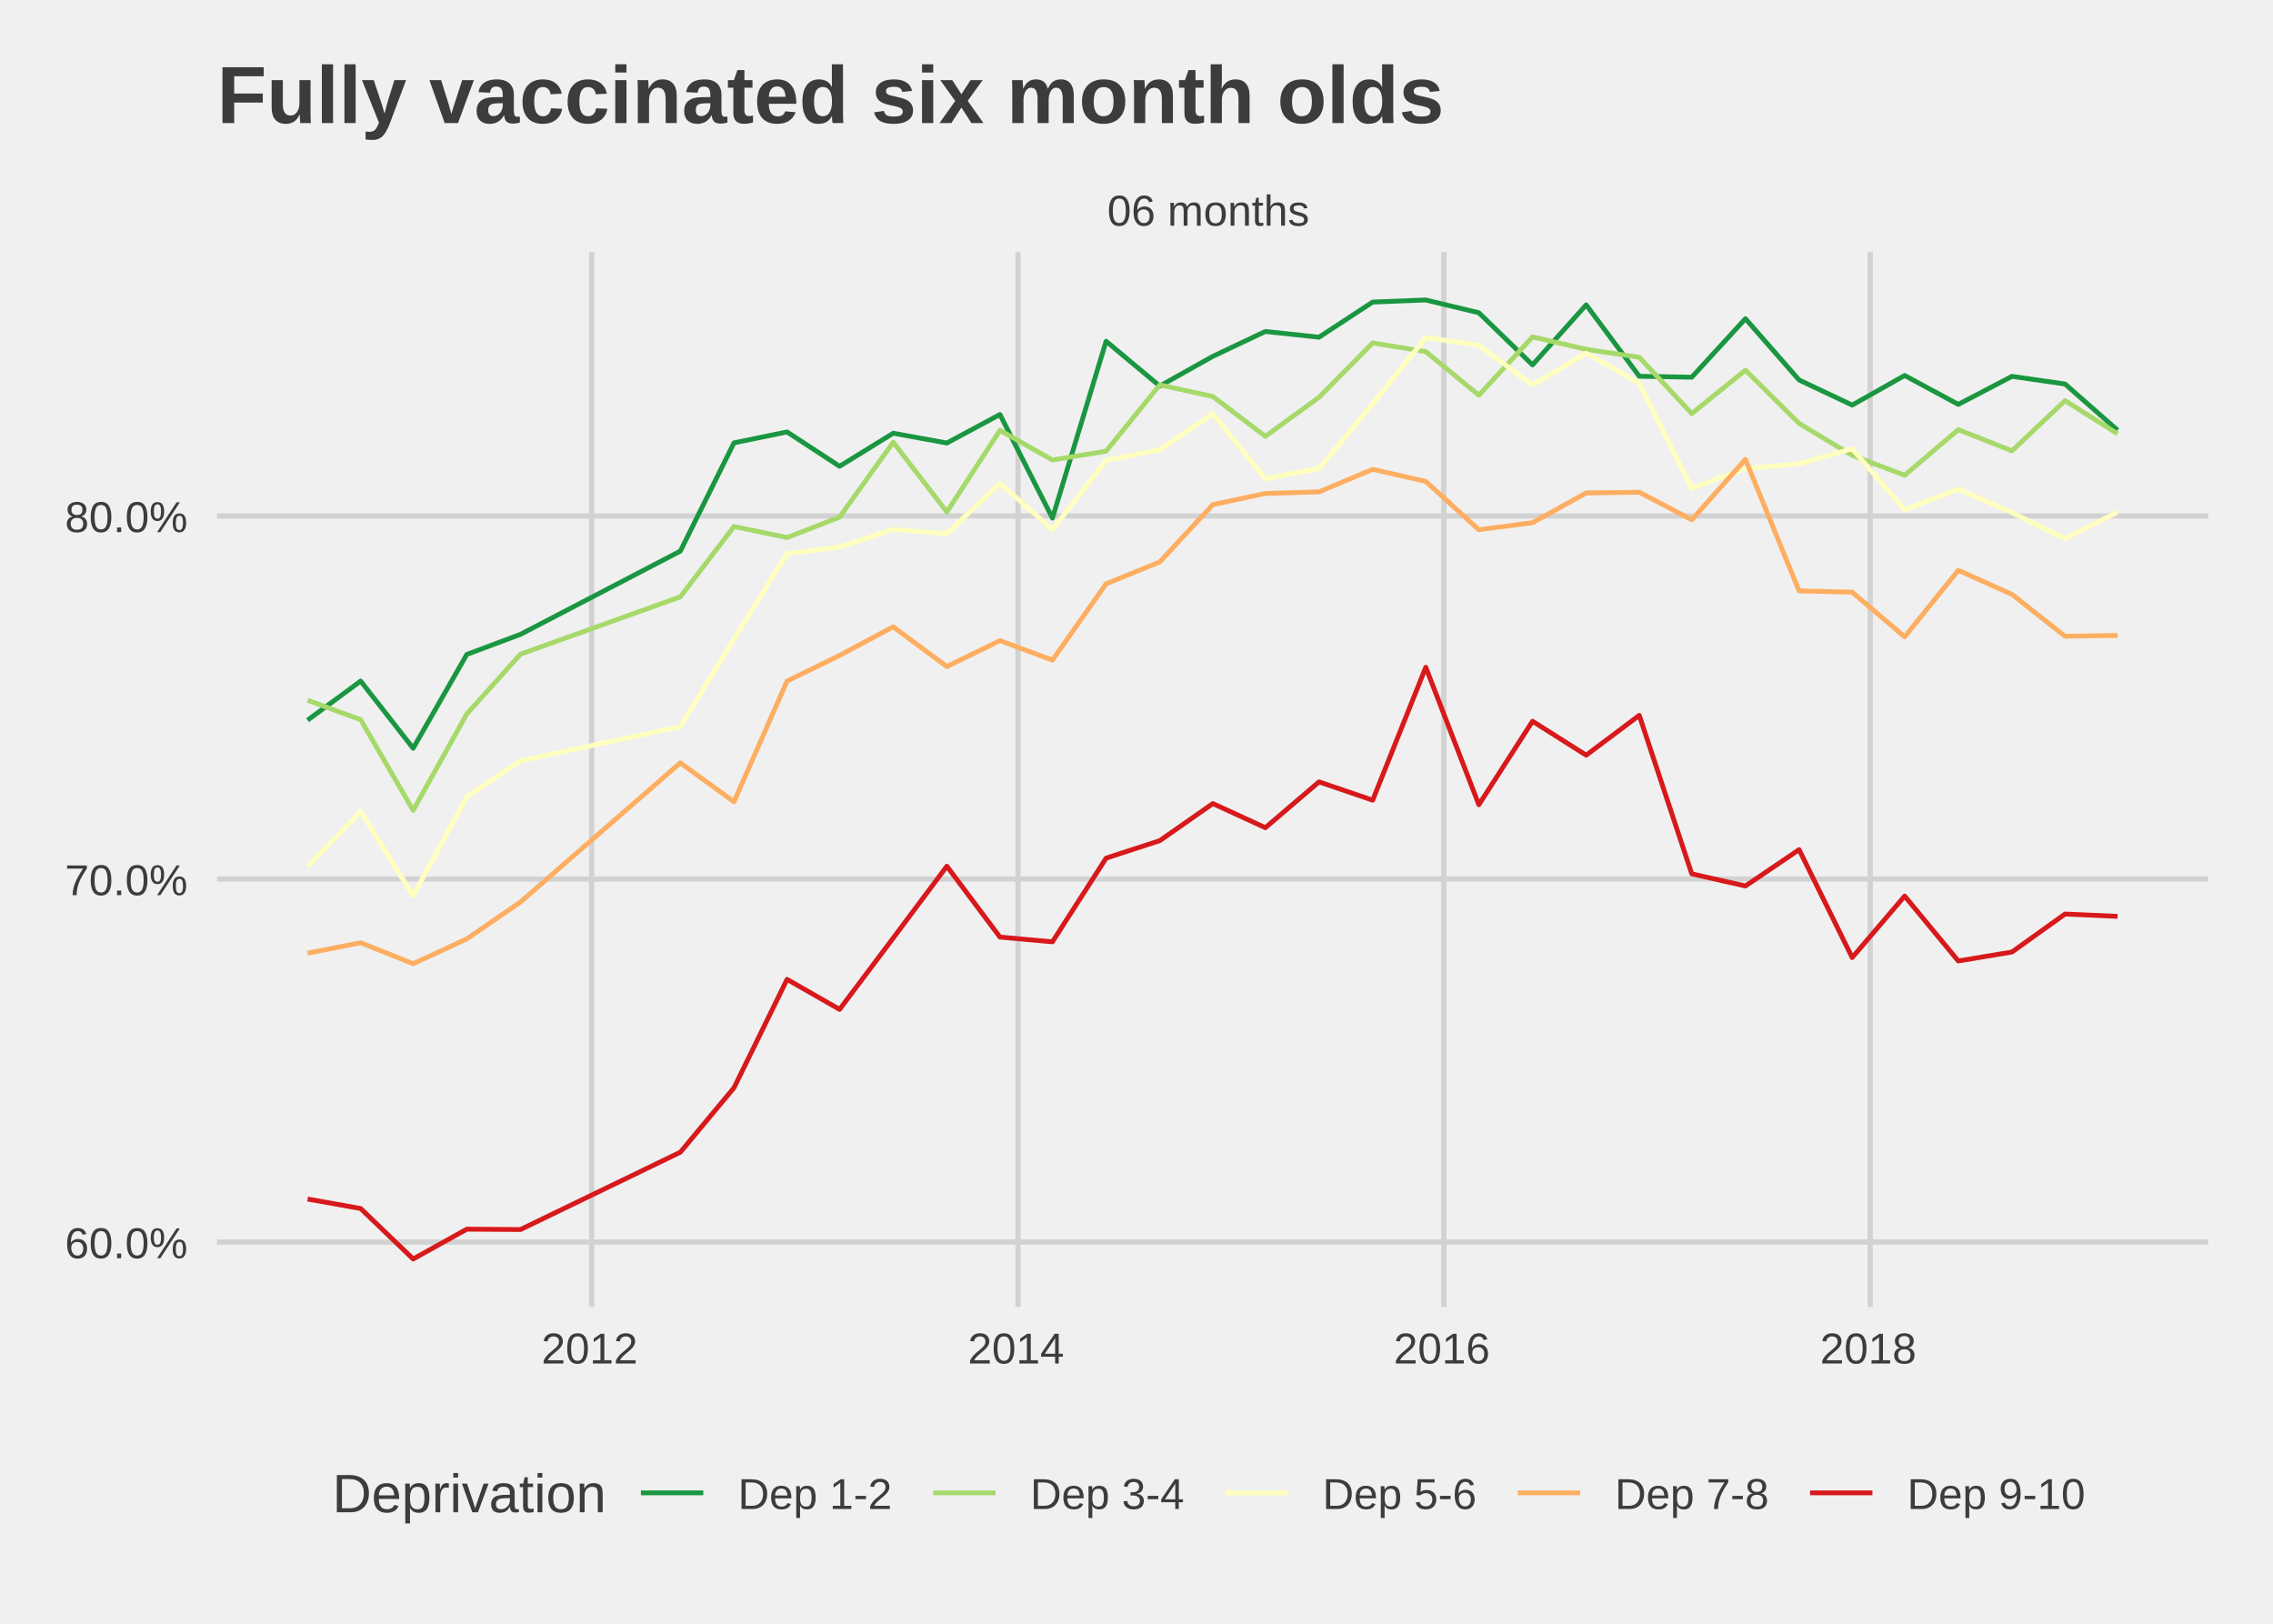
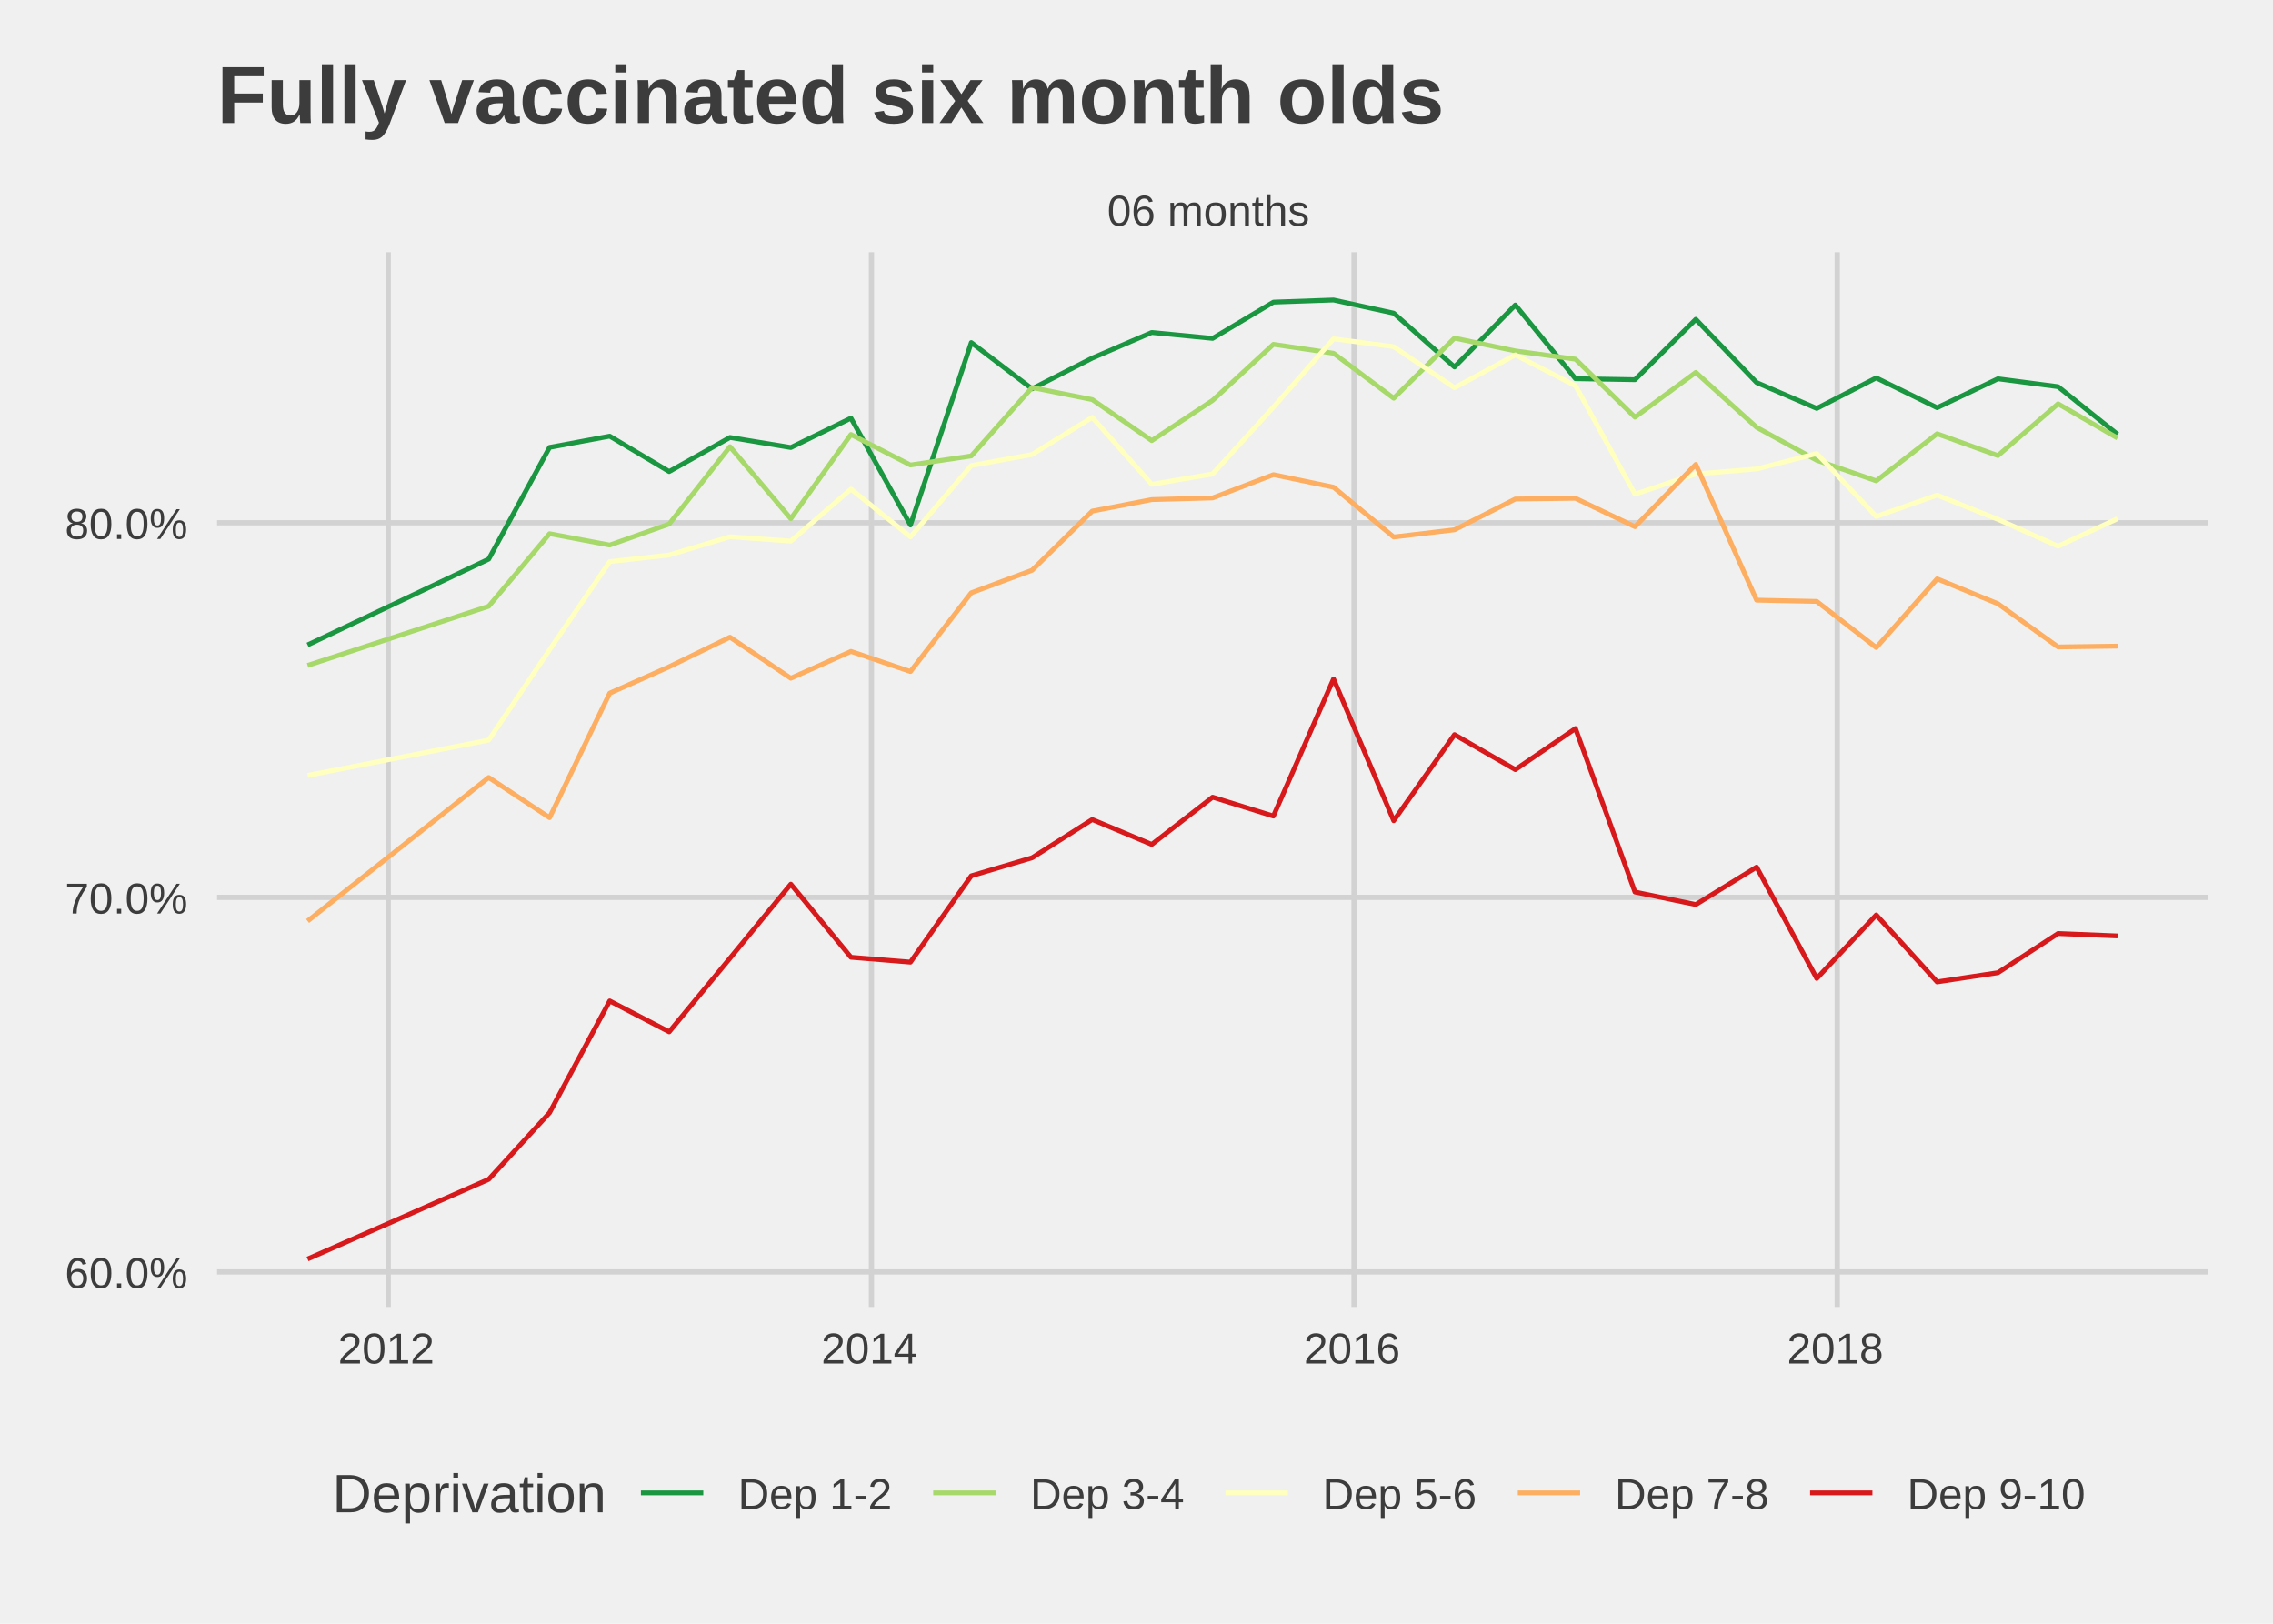
<svg xmlns="http://www.w3.org/2000/svg" viewBox="0 0 504.00 360.00">
  <defs>
    <style type="text/css">
    line, polyline, polygon, path, rect, circle {
      fill: none;
      stroke: #000000;
      stroke-linecap: round;
      stroke-linejoin: round;
      stroke-miterlimit: 10.00;
    }
  </style>
  </defs>
  <rect width="100%" height="100%" style="stroke: none; fill: #FFFFFF;" />
  <rect x="0.00" y="0.00" width="504.00" height="360.00" style="stroke-width: 1.16; stroke: none; fill: #F0F0F0;" />
  <defs>
    <clipPath id="cpNDguMTN8NDg5LjYwfDI4OS43Nnw1NS44OA==">
      <rect x="48.13" y="55.88" width="441.47" height="233.88" />
    </clipPath>
  </defs>
  <rect x="48.13" y="55.88" width="441.47" height="233.88" style="stroke-width: 1.16; stroke: none; fill: #F0F0F0;" clip-path="url(#cpNDguMTN8NDg5LjYwfDI4OS43Nnw1NS44OA==)" />
-   <polyline points="48.13,275.38 489.60,275.38 " style="stroke-width: 1.16; stroke: #D2D2D2; stroke-linecap: butt;" clip-path="url(#cpNDguMTN8NDg5LjYwfDI4OS43Nnw1NS44OA==)" />
-   <polyline points="48.13,194.89 489.60,194.89 " style="stroke-width: 1.16; stroke: #D2D2D2; stroke-linecap: butt;" clip-path="url(#cpNDguMTN8NDg5LjYwfDI4OS43Nnw1NS44OA==)" />
-   <polyline points="48.13,114.39 489.60,114.39 " style="stroke-width: 1.16; stroke: #D2D2D2; stroke-linecap: butt;" clip-path="url(#cpNDguMTN8NDg5LjYwfDI4OS43Nnw1NS44OA==)" />
-   <polyline points="131.19,289.76 131.19,55.88 " style="stroke-width: 1.16; stroke: #D2D2D2; stroke-linecap: butt;" clip-path="url(#cpNDguMTN8NDg5LjYwfDI4OS43Nnw1NS44OA==)" />
-   <polyline points="225.73,289.76 225.73,55.88 " style="stroke-width: 1.16; stroke: #D2D2D2; stroke-linecap: butt;" clip-path="url(#cpNDguMTN8NDg5LjYwfDI4OS43Nnw1NS44OA==)" />
-   <polyline points="320.15,289.76 320.15,55.88 " style="stroke-width: 1.16; stroke: #D2D2D2; stroke-linecap: butt;" clip-path="url(#cpNDguMTN8NDg5LjYwfDI4OS43Nnw1NS44OA==)" />
-   <polyline points="414.69,289.76 414.69,55.88 " style="stroke-width: 1.16; stroke: #D2D2D2; stroke-linecap: butt;" clip-path="url(#cpNDguMTN8NDg5LjYwfDI4OS43Nnw1NS44OA==)" />
-   <polyline points="68.20,159.67 79.97,151.00 91.61,165.90 103.51,145.09 115.41,140.64 150.85,122.19 162.75,98.18 174.52,95.77 186.16,103.38 198.06,96.05 209.95,98.22 221.72,91.90 233.36,114.87 245.26,75.66 257.16,85.59 268.93,79.00 280.57,73.49 292.47,74.76 304.37,66.97 316.14,66.51 327.91,69.34 339.81,80.90 351.71,67.59 363.48,83.42 375.12,83.63 387.02,70.66 398.92,84.25 410.69,89.81 422.33,83.25 434.22,89.66 446.12,83.44 457.89,85.14 469.53,95.38 " style="stroke-width: 1.07; stroke: #1A9641; stroke-linecap: butt;" clip-path="url(#cpNDguMTN8NDg5LjYwfDI4OS43Nnw1NS44OA==)" />
-   <polyline points="68.20,155.26 79.97,159.56 91.61,179.67 103.51,158.29 115.41,145.04 150.85,132.32 162.75,116.74 174.52,119.18 186.16,114.66 198.06,98.04 209.95,113.50 221.72,95.41 233.36,101.98 245.26,100.03 257.16,85.33 268.93,87.91 280.57,96.74 292.47,88.09 304.37,76.04 316.14,77.96 327.91,87.62 339.81,74.70 351.71,77.45 363.48,79.22 375.12,91.69 387.02,82.07 398.92,93.88 410.69,100.96 422.33,105.37 434.22,95.26 446.12,99.95 457.89,88.83 469.53,96.18 " style="stroke-width: 1.07; stroke: #A6D96A; stroke-linecap: butt;" clip-path="url(#cpNDguMTN8NDg5LjYwfDI4OS43Nnw1NS44OA==)" />
-   <polyline points="68.20,192.07 79.97,179.90 91.61,198.59 103.51,176.66 115.41,168.68 150.85,161.08 162.75,141.67 174.52,122.73 186.16,121.31 198.06,117.39 209.95,118.33 221.72,107.16 233.36,117.40 245.26,102.09 257.16,99.71 268.93,91.73 280.57,106.13 292.47,103.89 304.37,89.53 316.14,74.85 327.91,76.54 339.81,85.36 351.71,78.31 363.48,84.94 375.12,108.24 387.02,103.89 398.92,102.83 410.69,99.50 422.33,113.04 434.22,108.44 446.12,113.64 457.89,119.42 469.53,113.51 " style="stroke-width: 1.07; stroke: #FFFFBF; stroke-linecap: butt;" clip-path="url(#cpNDguMTN8NDg5LjYwfDI4OS43Nnw1NS44OA==)" />
-   <polyline points="68.20,211.32 79.97,209.02 91.61,213.67 103.51,208.16 115.41,199.98 150.85,169.13 162.75,177.76 174.52,151.00 186.16,145.32 198.06,138.97 209.95,147.79 221.72,142.03 233.36,146.35 245.26,129.43 257.16,124.59 268.93,111.88 280.57,109.41 292.47,109.05 304.37,104.05 316.14,106.74 327.91,117.44 339.81,115.89 351.71,109.29 363.48,109.13 375.12,115.23 387.02,101.85 398.92,131.01 410.69,131.29 422.33,141.19 434.22,126.44 446.12,131.78 457.89,141.06 469.53,140.89 " style="stroke-width: 1.07; stroke: #FDAE61; stroke-linecap: butt;" clip-path="url(#cpNDguMTN8NDg5LjYwfDI4OS43Nnw1NS44OA==)" />
-   <polyline points="68.20,265.84 79.97,267.94 91.61,279.13 103.51,272.52 115.41,272.60 150.85,255.46 162.75,241.17 174.52,217.14 186.16,223.79 198.06,207.97 209.95,192.05 221.72,207.76 233.36,208.81 245.26,190.26 257.16,186.38 268.93,178.16 280.57,183.51 292.47,173.35 304.37,177.41 316.14,147.94 327.91,178.41 339.81,159.91 351.71,167.43 363.48,158.60 375.12,193.74 387.02,196.43 398.92,188.38 410.69,212.30 422.33,198.67 434.22,213.06 446.12,211.07 457.89,202.65 469.53,203.17 " style="stroke-width: 1.07; stroke: #D7191C; stroke-linecap: butt;" clip-path="url(#cpNDguMTN8NDg5LjYwfDI4OS43Nnw1NS44OA==)" />
+   <polyline points="48.13,282.00 489.60,282.00 " style="stroke-width: 1.16; stroke: #D2D2D2; stroke-linecap: butt;" clip-path="url(#cpNDguMTN8NDg5LjYwfDI4OS43Nnw1NS44OA==)" />
+   <polyline points="48.13,198.96 489.60,198.96 " style="stroke-width: 1.16; stroke: #D2D2D2; stroke-linecap: butt;" clip-path="url(#cpNDguMTN8NDg5LjYwfDI4OS43Nnw1NS44OA==)" />
+   <polyline points="48.13,115.91 489.60,115.91 " style="stroke-width: 1.16; stroke: #D2D2D2; stroke-linecap: butt;" clip-path="url(#cpNDguMTN8NDg5LjYwfDI4OS43Nnw1NS44OA==)" />
+   <polyline points="86.08,289.76 86.08,55.88 " style="stroke-width: 1.16; stroke: #D2D2D2; stroke-linecap: butt;" clip-path="url(#cpNDguMTN8NDg5LjYwfDI4OS43Nnw1NS44OA==)" />
+   <polyline points="193.23,289.76 193.23,55.88 " style="stroke-width: 1.16; stroke: #D2D2D2; stroke-linecap: butt;" clip-path="url(#cpNDguMTN8NDg5LjYwfDI4OS43Nnw1NS44OA==)" />
+   <polyline points="300.23,289.76 300.23,55.88 " style="stroke-width: 1.16; stroke: #D2D2D2; stroke-linecap: butt;" clip-path="url(#cpNDguMTN8NDg5LjYwfDI4OS43Nnw1NS44OA==)" />
+   <polyline points="407.38,289.76 407.38,55.88 " style="stroke-width: 1.16; stroke: #D2D2D2; stroke-linecap: butt;" clip-path="url(#cpNDguMTN8NDg5LjYwfDI4OS43Nnw1NS44OA==)" />
+   <polyline points="68.20,142.99 108.36,123.96 121.85,99.19 135.19,96.70 148.38,104.55 161.86,96.99 175.35,99.22 188.69,92.71 201.88,116.40 215.37,75.95 228.85,86.20 242.19,79.39 255.38,73.71 268.87,75.02 282.35,66.98 295.69,66.51 309.03,69.43 322.51,81.36 336.00,67.62 349.34,83.96 362.53,84.18 376.02,70.79 389.50,84.81 402.84,90.55 416.03,83.78 429.52,90.39 443.00,83.98 456.34,85.73 469.53,96.30 " style="stroke-width: 1.07; stroke: #1A9641; stroke-linecap: butt;" clip-path="url(#cpNDguMTN8NDg5LjYwfDI4OS43Nnw1NS44OA==)" />
+   <polyline points="68.20,147.53 108.36,134.41 121.85,118.33 135.19,120.85 148.38,116.18 161.86,99.04 175.35,115.00 188.69,96.33 201.88,103.10 215.37,101.09 228.85,85.93 242.19,88.59 255.38,97.69 268.87,88.77 282.35,76.34 295.69,78.32 309.03,88.29 322.51,74.96 336.00,77.80 349.34,79.63 362.53,92.49 376.02,82.56 389.50,94.74 402.84,102.05 416.03,106.61 429.52,96.17 443.00,101.01 456.34,89.53 469.53,97.12 " style="stroke-width: 1.07; stroke: #A6D96A; stroke-linecap: butt;" clip-path="url(#cpNDguMTN8NDg5LjYwfDI4OS43Nnw1NS44OA==)" />
+   <polyline points="68.20,171.92 108.36,164.08 121.85,144.05 135.19,124.52 148.38,123.05 161.86,119.00 175.35,119.97 188.69,108.44 201.88,119.02 215.37,103.22 228.85,100.76 242.19,92.53 255.38,107.38 268.87,105.08 282.35,90.26 295.69,75.12 309.03,76.86 322.51,85.96 336.00,78.68 349.34,85.52 362.53,109.56 376.02,105.08 389.50,103.98 402.84,100.55 416.03,114.51 429.52,109.77 443.00,115.14 456.34,121.10 469.53,115.00 " style="stroke-width: 1.07; stroke: #FFFFBF; stroke-linecap: butt;" clip-path="url(#cpNDguMTN8NDg5LjYwfDI4OS43Nnw1NS44OA==)" />
+   <polyline points="68.20,204.21 108.36,172.38 121.85,181.28 135.19,153.68 148.38,147.82 161.86,141.27 175.35,150.37 188.69,144.42 201.88,148.88 215.37,131.43 228.85,126.43 242.19,113.32 255.38,110.77 268.87,110.40 282.35,105.24 295.69,108.02 309.03,119.06 322.51,117.46 336.00,110.64 349.34,110.48 362.53,116.77 376.02,102.97 389.50,133.06 402.84,133.34 416.03,143.56 429.52,128.34 443.00,133.85 456.34,143.43 469.53,143.25 " style="stroke-width: 1.07; stroke: #FDAE61; stroke-linecap: butt;" clip-path="url(#cpNDguMTN8NDg5LjYwfDI4OS43Nnw1NS44OA==)" />
+   <polyline points="68.20,279.13 108.36,261.46 121.85,246.70 135.19,221.92 148.38,228.77 161.86,212.45 175.35,196.03 188.69,212.24 201.88,213.32 215.37,194.18 228.85,190.18 242.19,181.70 255.38,187.22 268.87,176.74 282.35,180.93 295.69,150.52 309.03,181.96 322.51,162.87 336.00,170.63 349.34,161.52 362.53,197.77 376.02,200.55 389.50,192.25 402.84,216.93 416.03,202.86 429.52,217.70 443.00,215.66 456.34,206.97 469.53,207.51 " style="stroke-width: 1.07; stroke: #D7191C; stroke-linecap: butt;" clip-path="url(#cpNDguMTN8NDg5LjYwfDI4OS43Nnw1NS44OA==)" />
  <rect x="48.13" y="55.88" width="441.47" height="233.88" style="stroke-width: 1.16; stroke: none;" clip-path="url(#cpNDguMTN8NDg5LjYwfDI4OS43Nnw1NS44OA==)" />
  <defs>
    <clipPath id="cpMC4wMHw1MDQuMDB8MzYwLjAwfDAuMDA=">
      <rect x="0.00" y="0.00" width="504.00" height="360.00" />
    </clipPath>
  </defs>
  <defs>
    <clipPath id="cpNDguMTN8NDg5LjYwfDU1Ljg4fDM3LjA1">
      <rect x="48.13" y="37.05" width="441.47" height="18.83" />
    </clipPath>
  </defs>
  <rect x="48.13" y="37.05" width="441.47" height="18.83" style="stroke-width: 1.16; stroke: none; fill: #F0F0F0;" clip-path="url(#cpNDguMTN8NDg5LjYwfDU1Ljg4fDM3LjA1)" />
  <g clip-path="url(#cpNDguMTN8NDg5LjYwfDU1Ljg4fDM3LjA1)">
    <text x="245.52" y="50.04" style="font-size: 9.60px; fill: #3C3C3C; font-family: Arial;" textLength="46.69px" lengthAdjust="spacingAndGlyphs">06 months</text>
  </g>
  <defs>
    <clipPath id="cpMC4wMHw1MDQuMDB8MzYwLjAwfDAuMDA=">
      <rect x="0.00" y="0.00" width="504.00" height="360.00" />
    </clipPath>
  </defs>
  <g clip-path="url(#cpMC4wMHw1MDQuMDB8MzYwLjAwfDAuMDA=)">
-     <text x="120.06" y="302.30" style="font-size: 9.60px; fill: #3C3C3C; font-family: Arial;" textLength="22.25px" lengthAdjust="spacingAndGlyphs">2012</text>
+     <text x="74.96" y="302.30" style="font-size: 9.60px; fill: #3C3C3C; font-family: Arial;" textLength="22.25px" lengthAdjust="spacingAndGlyphs">2012</text>
  </g>
  <g clip-path="url(#cpMC4wMHw1MDQuMDB8MzYwLjAwfDAuMDA=)">
-     <text x="214.61" y="302.30" style="font-size: 9.60px; fill: #3C3C3C; font-family: Arial;" textLength="22.25px" lengthAdjust="spacingAndGlyphs">2014</text>
+     <text x="182.11" y="302.30" style="font-size: 9.60px; fill: #3C3C3C; font-family: Arial;" textLength="22.25px" lengthAdjust="spacingAndGlyphs">2014</text>
  </g>
  <g clip-path="url(#cpMC4wMHw1MDQuMDB8MzYwLjAwfDAuMDA=)">
-     <text x="309.03" y="302.30" style="font-size: 9.60px; fill: #3C3C3C; font-family: Arial;" textLength="22.25px" lengthAdjust="spacingAndGlyphs">2016</text>
+     <text x="289.11" y="302.30" style="font-size: 9.60px; fill: #3C3C3C; font-family: Arial;" textLength="22.25px" lengthAdjust="spacingAndGlyphs">2016</text>
  </g>
  <g clip-path="url(#cpMC4wMHw1MDQuMDB8MzYwLjAwfDAuMDA=)">
-     <text x="403.57" y="302.30" style="font-size: 9.60px; fill: #3C3C3C; font-family: Arial;" textLength="22.25px" lengthAdjust="spacingAndGlyphs">2018</text>
+     <text x="396.26" y="302.30" style="font-size: 9.60px; fill: #3C3C3C; font-family: Arial;" textLength="22.25px" lengthAdjust="spacingAndGlyphs">2018</text>
  </g>
  <g clip-path="url(#cpMC4wMHw1MDQuMDB8MzYwLjAwfDAuMDA=)">
-     <text x="14.40" y="278.96" style="font-size: 9.60px; fill: #3C3C3C; font-family: Arial;" textLength="28.35px" lengthAdjust="spacingAndGlyphs">60.0%</text>
+     <text x="14.40" y="285.58" style="font-size: 9.60px; fill: #3C3C3C; font-family: Arial;" textLength="28.35px" lengthAdjust="spacingAndGlyphs">60.0%</text>
  </g>
  <g clip-path="url(#cpMC4wMHw1MDQuMDB8MzYwLjAwfDAuMDA=)">
-     <text x="14.40" y="198.47" style="font-size: 9.60px; fill: #3C3C3C; font-family: Arial;" textLength="28.35px" lengthAdjust="spacingAndGlyphs">70.0%</text>
+     <text x="14.40" y="202.54" style="font-size: 9.60px; fill: #3C3C3C; font-family: Arial;" textLength="28.35px" lengthAdjust="spacingAndGlyphs">70.0%</text>
  </g>
  <g clip-path="url(#cpMC4wMHw1MDQuMDB8MzYwLjAwfDAuMDA=)">
-     <text x="14.40" y="117.97" style="font-size: 9.60px; fill: #3C3C3C; font-family: Arial;" textLength="28.35px" lengthAdjust="spacingAndGlyphs">80.0%</text>
+     <text x="14.40" y="119.49" style="font-size: 9.60px; fill: #3C3C3C; font-family: Arial;" textLength="28.35px" lengthAdjust="spacingAndGlyphs">80.0%</text>
  </g>
  <rect x="67.73" y="316.36" width="402.27" height="29.24" style="stroke-width: 1.16; stroke: none; fill: #F0F0F0;" clip-path="url(#cpMC4wMHw1MDQuMDB8MzYwLjAwfDAuMDA=)" />
  <g clip-path="url(#cpMC4wMHw1MDQuMDB8MzYwLjAwfDAuMDA=)">
    <text x="73.71" y="335.28" style="font-size: 12.00px; fill: #3C3C3C; font-family: Arial;" textLength="60.70px" lengthAdjust="spacingAndGlyphs">Deprivation</text>
  </g>
  <rect x="140.38" y="322.34" width="17.28" height="17.28" style="stroke-width: 1.16; stroke: none; fill: #F0F0F0;" clip-path="url(#cpMC4wMHw1MDQuMDB8MzYwLjAwfDAuMDA=)" />
  <line x1="142.11" y1="330.98" x2="155.94" y2="330.98" style="stroke-width: 1.07; stroke: #1A9641; stroke-linecap: butt;" clip-path="url(#cpMC4wMHw1MDQuMDB8MzYwLjAwfDAuMDA=)" />
  <rect x="205.20" y="322.34" width="17.28" height="17.28" style="stroke-width: 1.16; stroke: none; fill: #F0F0F0;" clip-path="url(#cpMC4wMHw1MDQuMDB8MzYwLjAwfDAuMDA=)" />
  <line x1="206.92" y1="330.98" x2="220.75" y2="330.98" style="stroke-width: 1.07; stroke: #A6D96A; stroke-linecap: butt;" clip-path="url(#cpMC4wMHw1MDQuMDB8MzYwLjAwfDAuMDA=)" />
  <rect x="270.01" y="322.34" width="17.28" height="17.28" style="stroke-width: 1.16; stroke: none; fill: #F0F0F0;" clip-path="url(#cpMC4wMHw1MDQuMDB8MzYwLjAwfDAuMDA=)" />
  <line x1="271.73" y1="330.98" x2="285.56" y2="330.98" style="stroke-width: 1.07; stroke: #FFFFBF; stroke-linecap: butt;" clip-path="url(#cpMC4wMHw1MDQuMDB8MzYwLjAwfDAuMDA=)" />
  <rect x="334.82" y="322.34" width="17.28" height="17.28" style="stroke-width: 1.16; stroke: none; fill: #F0F0F0;" clip-path="url(#cpMC4wMHw1MDQuMDB8MzYwLjAwfDAuMDA=)" />
  <line x1="336.55" y1="330.98" x2="350.37" y2="330.98" style="stroke-width: 1.07; stroke: #FDAE61; stroke-linecap: butt;" clip-path="url(#cpMC4wMHw1MDQuMDB8MzYwLjAwfDAuMDA=)" />
  <rect x="399.63" y="322.34" width="17.28" height="17.28" style="stroke-width: 1.16; stroke: none; fill: #F0F0F0;" clip-path="url(#cpMC4wMHw1MDQuMDB8MzYwLjAwfDAuMDA=)" />
  <line x1="401.36" y1="330.98" x2="415.18" y2="330.98" style="stroke-width: 1.07; stroke: #D7191C; stroke-linecap: butt;" clip-path="url(#cpMC4wMHw1MDQuMDB8MzYwLjAwfDAuMDA=)" />
  <g clip-path="url(#cpMC4wMHw1MDQuMDB8MzYwLjAwfDAuMDA=)">
    <text x="163.64" y="334.56" style="font-size: 9.60px; fill: #3C3C3C; font-family: Arial;" textLength="35.58px" lengthAdjust="spacingAndGlyphs">Dep 1-2</text>
  </g>
  <g clip-path="url(#cpMC4wMHw1MDQuMDB8MzYwLjAwfDAuMDA=)">
    <text x="228.45" y="334.56" style="font-size: 9.60px; fill: #3C3C3C; font-family: Arial;" textLength="35.58px" lengthAdjust="spacingAndGlyphs">Dep 3-4</text>
  </g>
  <g clip-path="url(#cpMC4wMHw1MDQuMDB8MzYwLjAwfDAuMDA=)">
    <text x="293.26" y="334.56" style="font-size: 9.60px; fill: #3C3C3C; font-family: Arial;" textLength="35.58px" lengthAdjust="spacingAndGlyphs">Dep 5-6</text>
  </g>
  <g clip-path="url(#cpMC4wMHw1MDQuMDB8MzYwLjAwfDAuMDA=)">
    <text x="358.08" y="334.56" style="font-size: 9.60px; fill: #3C3C3C; font-family: Arial;" textLength="35.58px" lengthAdjust="spacingAndGlyphs">Dep 7-8</text>
  </g>
  <g clip-path="url(#cpMC4wMHw1MDQuMDB8MzYwLjAwfDAuMDA=)">
    <text x="422.89" y="334.56" style="font-size: 9.60px; fill: #3C3C3C; font-family: Arial;" textLength="41.14px" lengthAdjust="spacingAndGlyphs">Dep 9-10</text>
  </g>
  <g clip-path="url(#cpMC4wMHw1MDQuMDB8MzYwLjAwfDAuMDA=)">
    <text x="48.13" y="27.29" style="font-size: 18.00px; font-weight: bold; fill: #3C3C3C; font-family: Arial;" textLength="272.07px" lengthAdjust="spacingAndGlyphs">Fully vaccinated six month olds</text>
  </g>
</svg>
